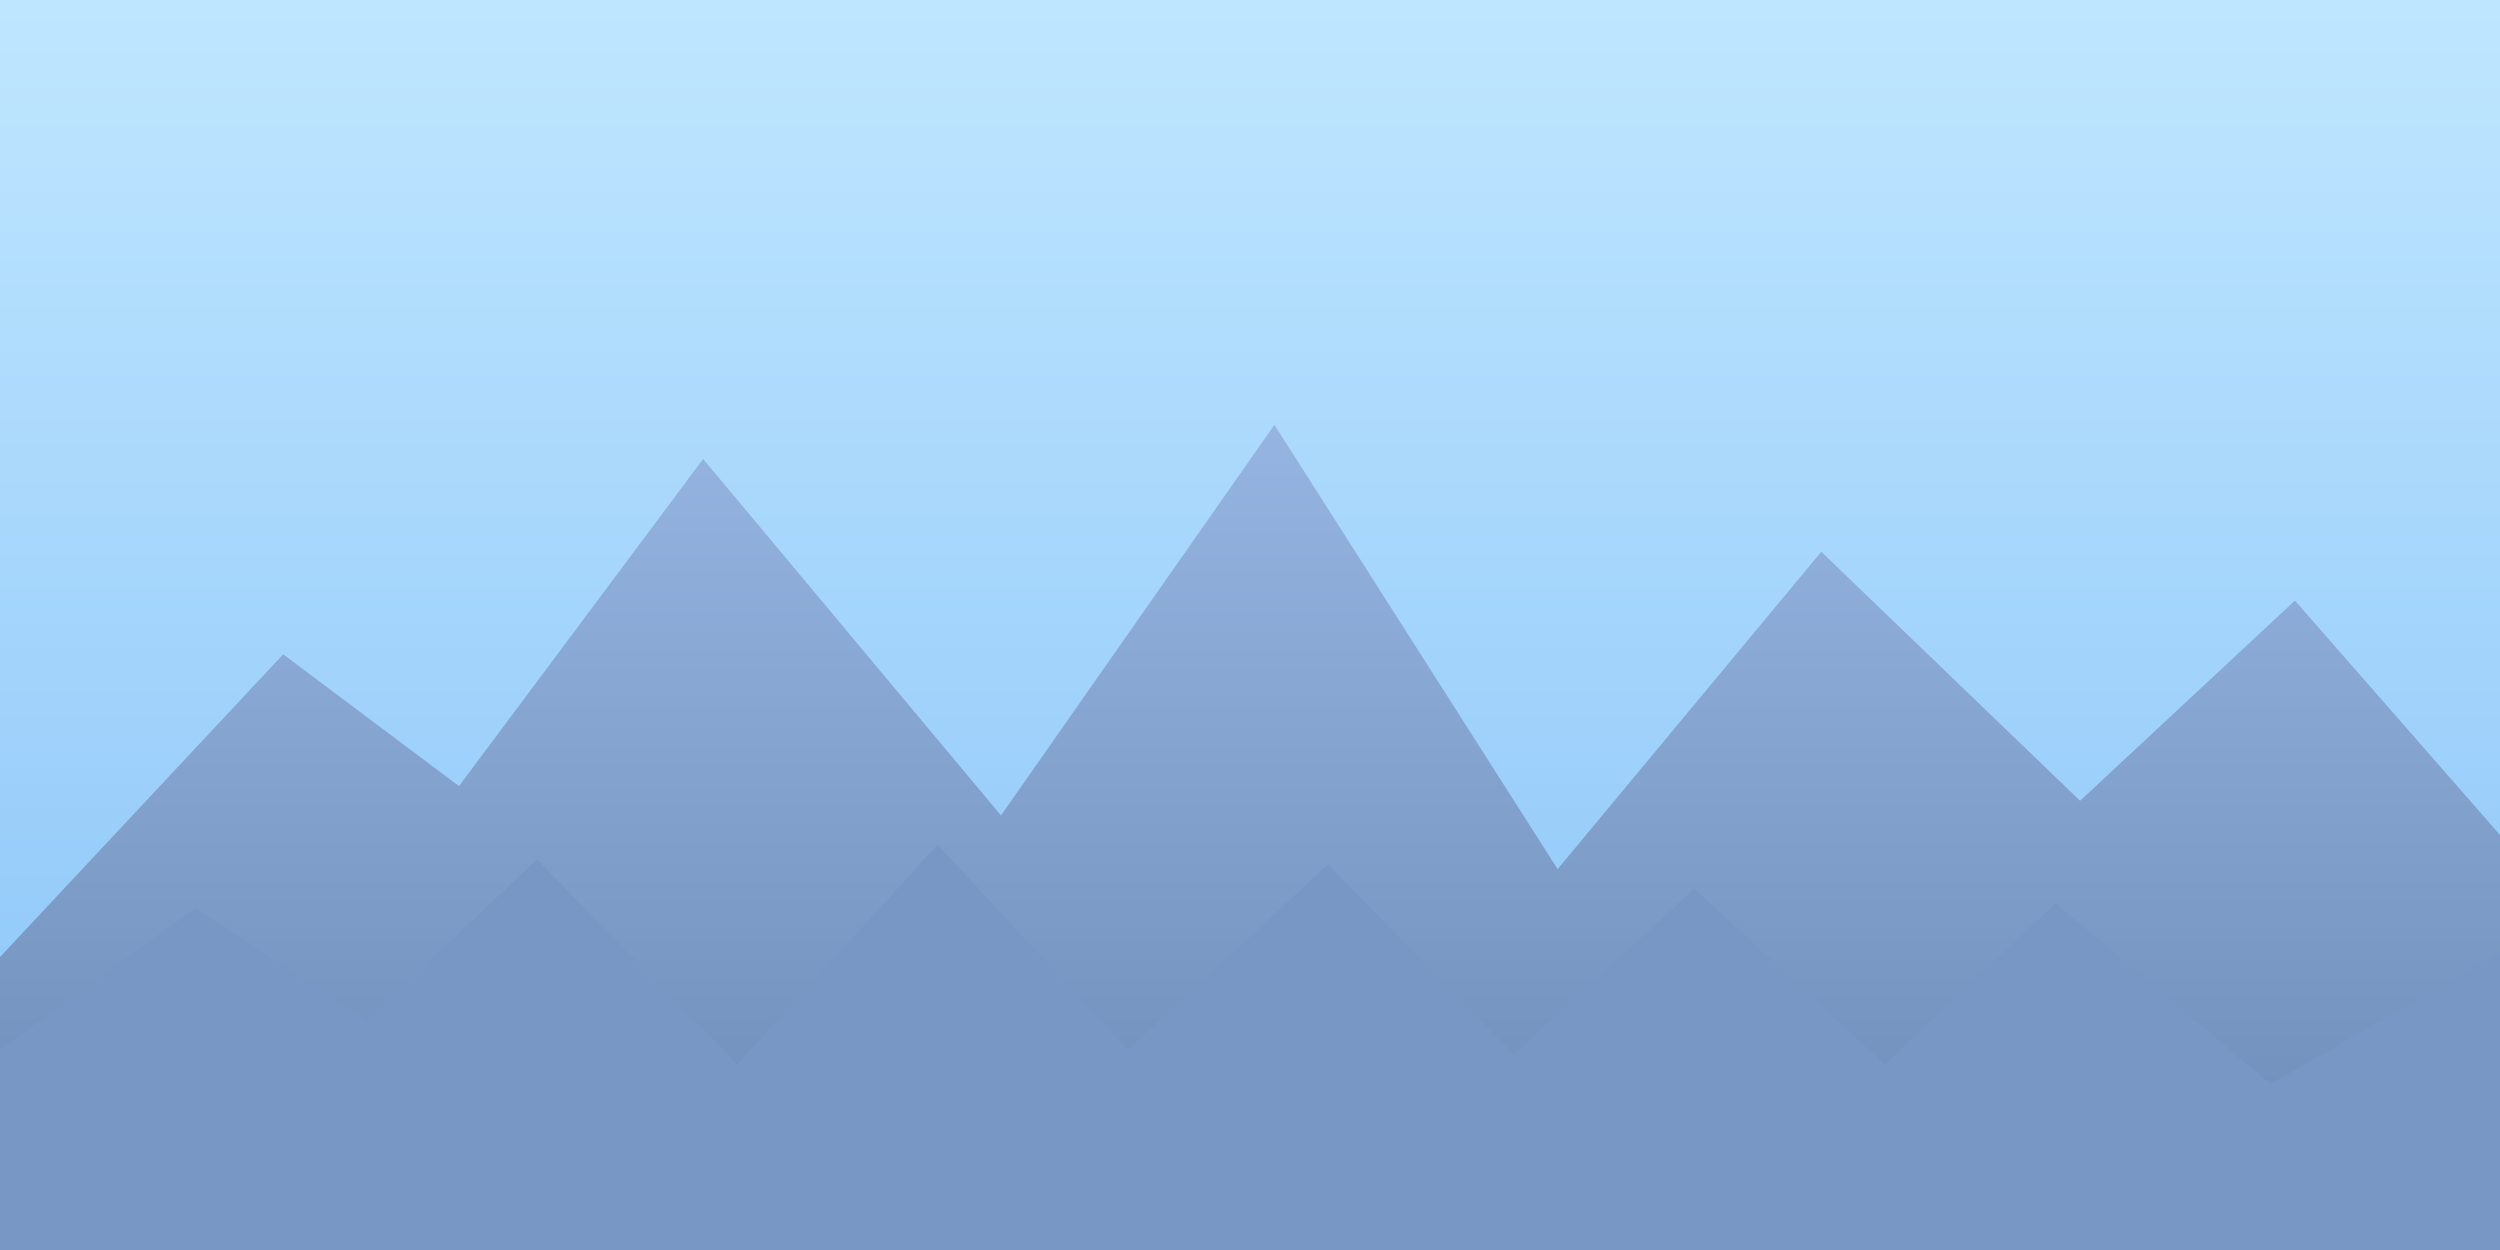
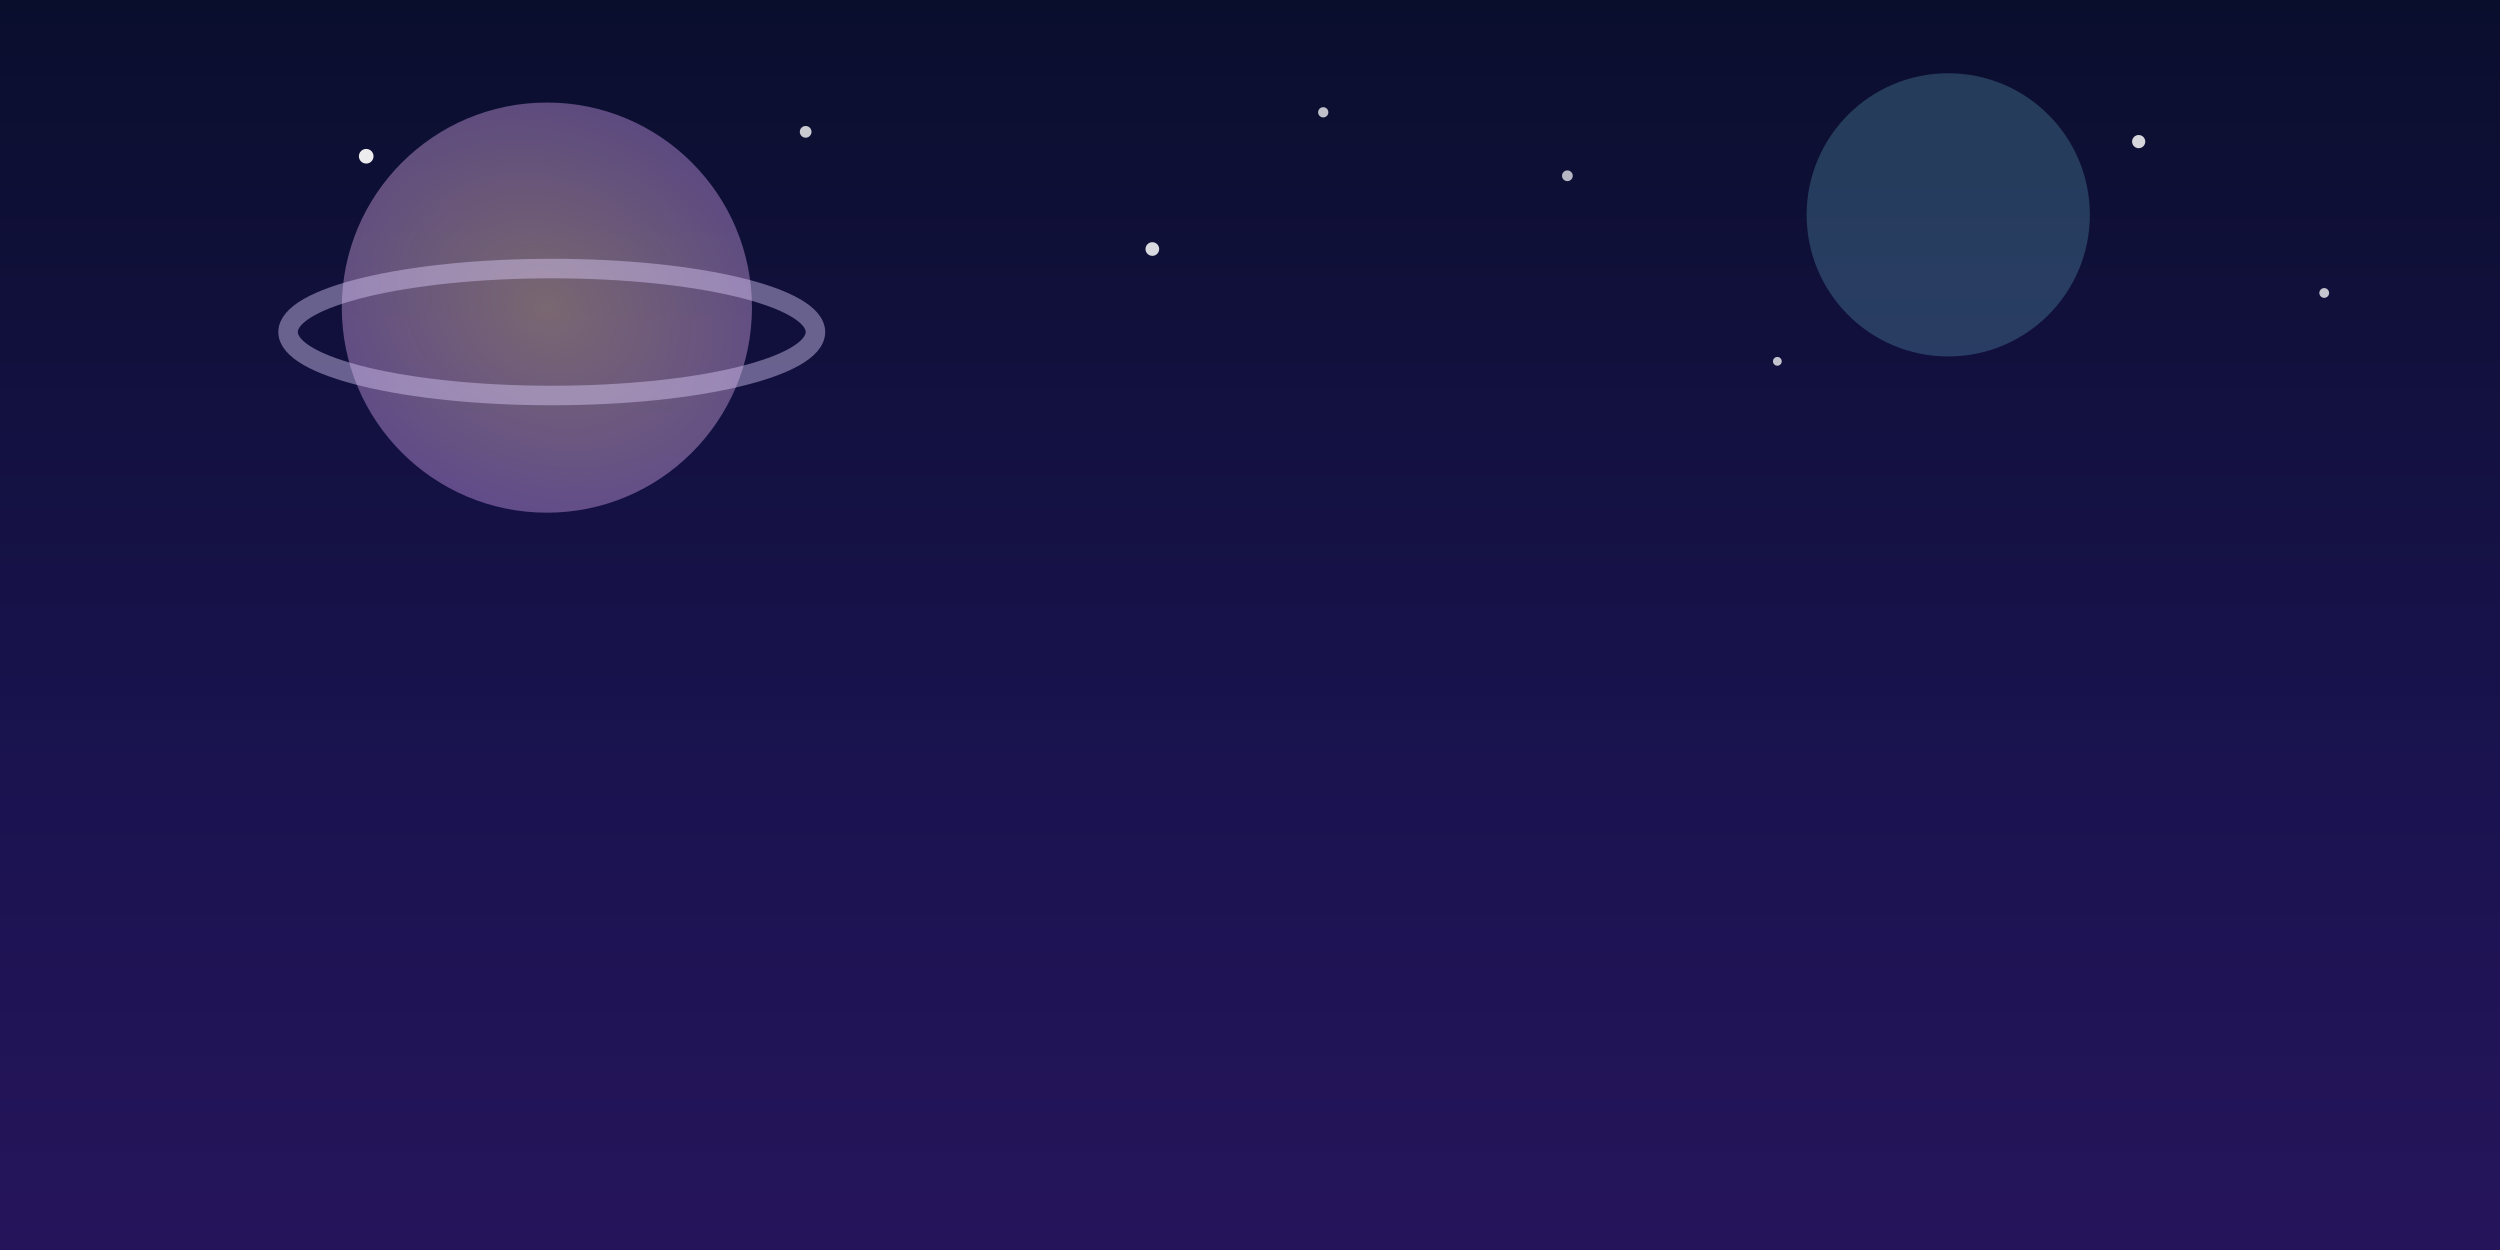
<svg xmlns="http://www.w3.org/2000/svg" width="1024" height="512" viewBox="0 0 1024 512" fill="none">
  <defs>
-     <linearGradient id="farSky" x1="0" y1="0" x2="0" y2="512" gradientUnits="userSpaceOnUse">
-       <stop offset="0" stop-color="#BFE6FF" />
-       <stop offset="1" stop-color="#88C3F8" />
+     <linearGradient id="farSpace" x1="0" y1="0" x2="0" y2="512" gradientUnits="userSpaceOnUse">
+       <stop offset="0" stop-color="#0A0E2D" />
+       <stop offset="0.62" stop-color="#1A1350" />
+       <stop offset="1" stop-color="#26145B" />
    </linearGradient>
-     <linearGradient id="farMount" x1="0" y1="112" x2="0" y2="492" gradientUnits="userSpaceOnUse">
-       <stop offset="0" stop-color="#9EBCE9" />
-       <stop offset="1" stop-color="#6D8CB7" />
-     </linearGradient>
+     <radialGradient id="farPlanet" cx="0" cy="0" r="1" gradientUnits="userSpaceOnUse" gradientTransform="translate(224 126) rotate(30) scale(170 140)">
+       <stop offset="0" stop-color="#FFD6B5" />
+       <stop offset="1" stop-color="#9A6BFF" />
+     </radialGradient>
  </defs>
-   <rect width="1024" height="512" fill="url(#farSky)" />
-   <path d="M0 392L116 268L188 322L288 188L410 334L522 174L638 356L746 226L852 328L940 246L1024 342V512H0V392Z" fill="url(#farMount)" />
-   <path d="M0 430L80 372L150 418L220 352L302 436L384 346L462 430L544 354L620 432L694 364L772 436L842 370L930 444L1024 390V512H0V430Z" fill="#7897C4" />
+   <rect width="1024" height="512" fill="url(#farSpace)" />
+   <circle cx="224" cy="126" r="84" fill="url(#farPlanet)" fill-opacity="0.44" />
+   <ellipse cx="226" cy="136" rx="108" ry="26" fill="none" stroke="#E3D3FF" stroke-opacity="0.42" stroke-width="8" />
+   <circle cx="798" cy="88" r="58" fill="#8AF4FF" fill-opacity="0.2" />
+   <circle cx="150" cy="64" r="3" fill="#FFFFFF" fill-opacity="0.92" />
+   <circle cx="330" cy="54" r="2.4" fill="#FFFFFF" fill-opacity="0.78" />
+   <circle cx="472" cy="102" r="2.8" fill="#FFFFFF" fill-opacity="0.84" />
+   <circle cx="642" cy="72" r="2.2" fill="#FFFFFF" fill-opacity="0.7" />
+   <circle cx="876" cy="58" r="2.7" fill="#FFFFFF" fill-opacity="0.83" />
+   <circle cx="952" cy="120" r="2" fill="#FFFFFF" fill-opacity="0.76" />
+   <circle cx="728" cy="148" r="1.8" fill="#FFFFFF" fill-opacity="0.75" />
+   <circle cx="542" cy="46" r="2.1" fill="#FFFFFF" fill-opacity="0.74" />
</svg>
